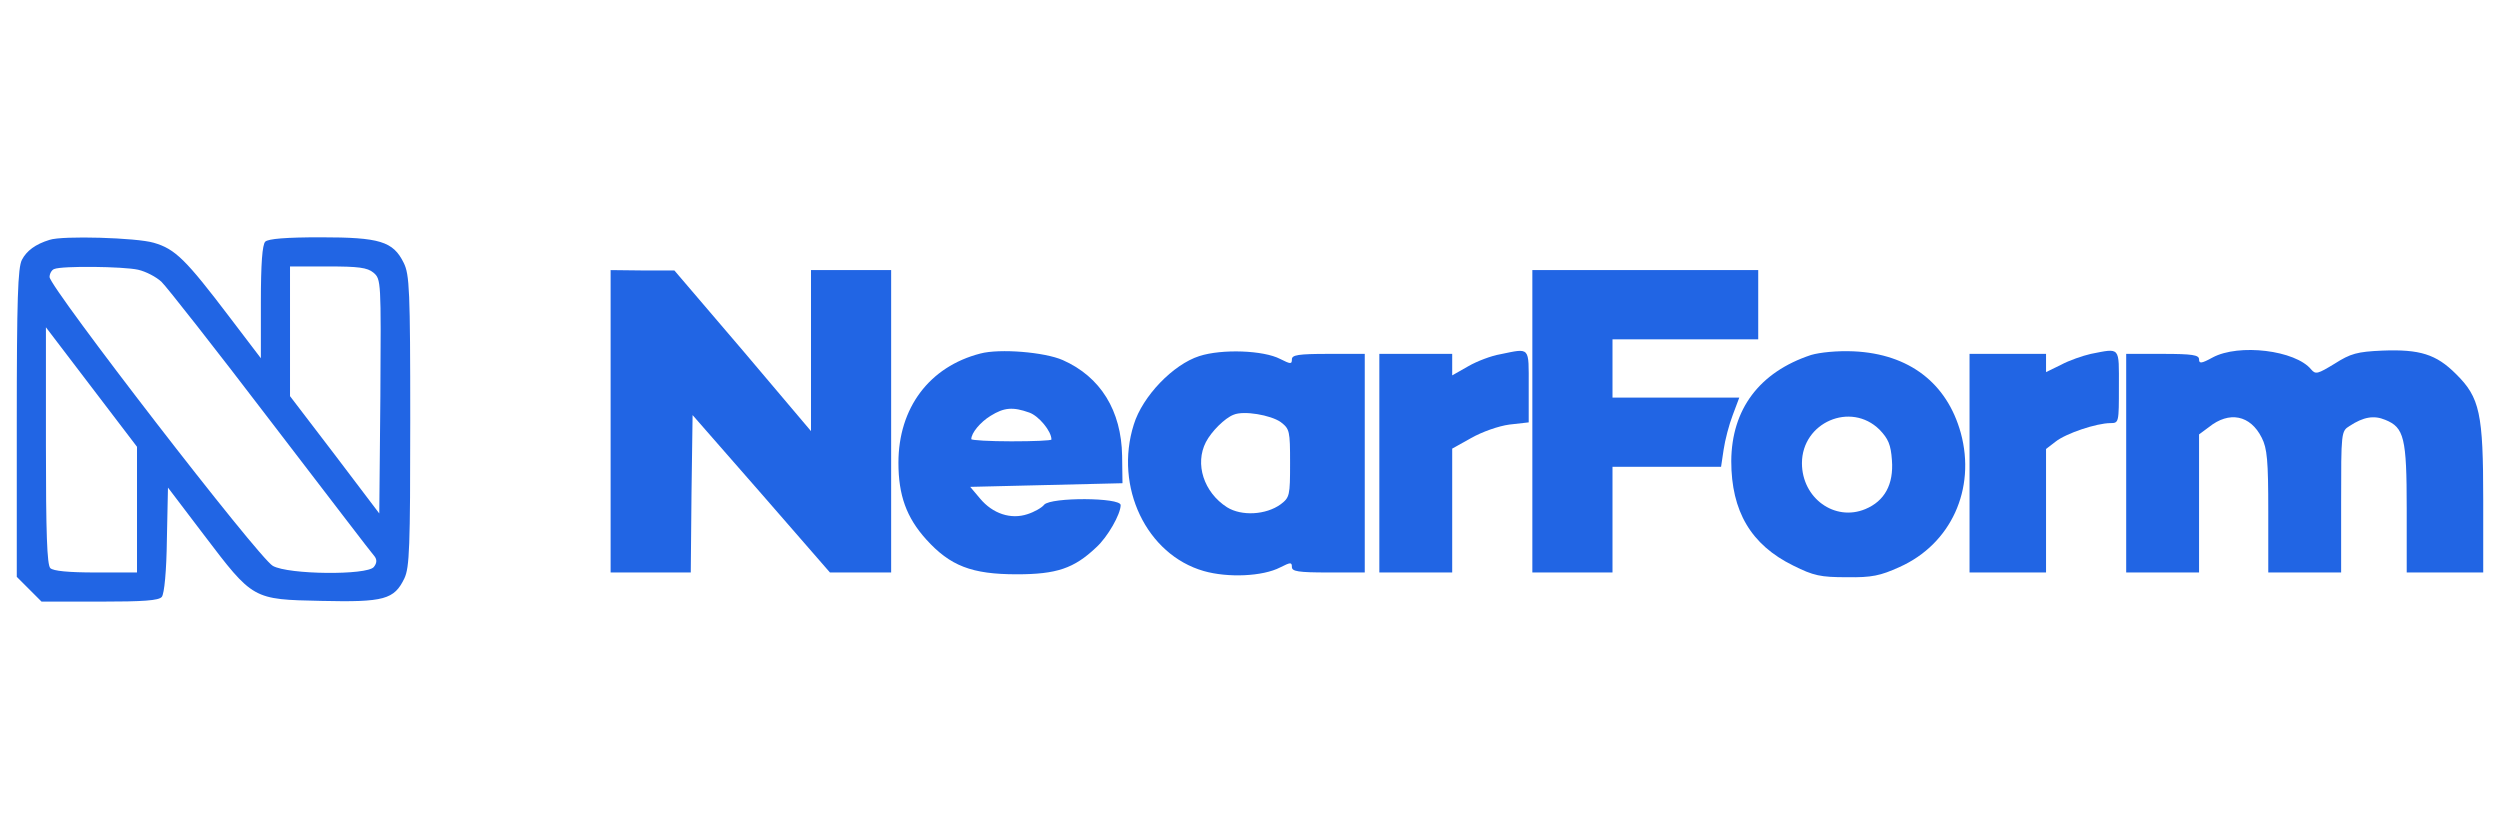
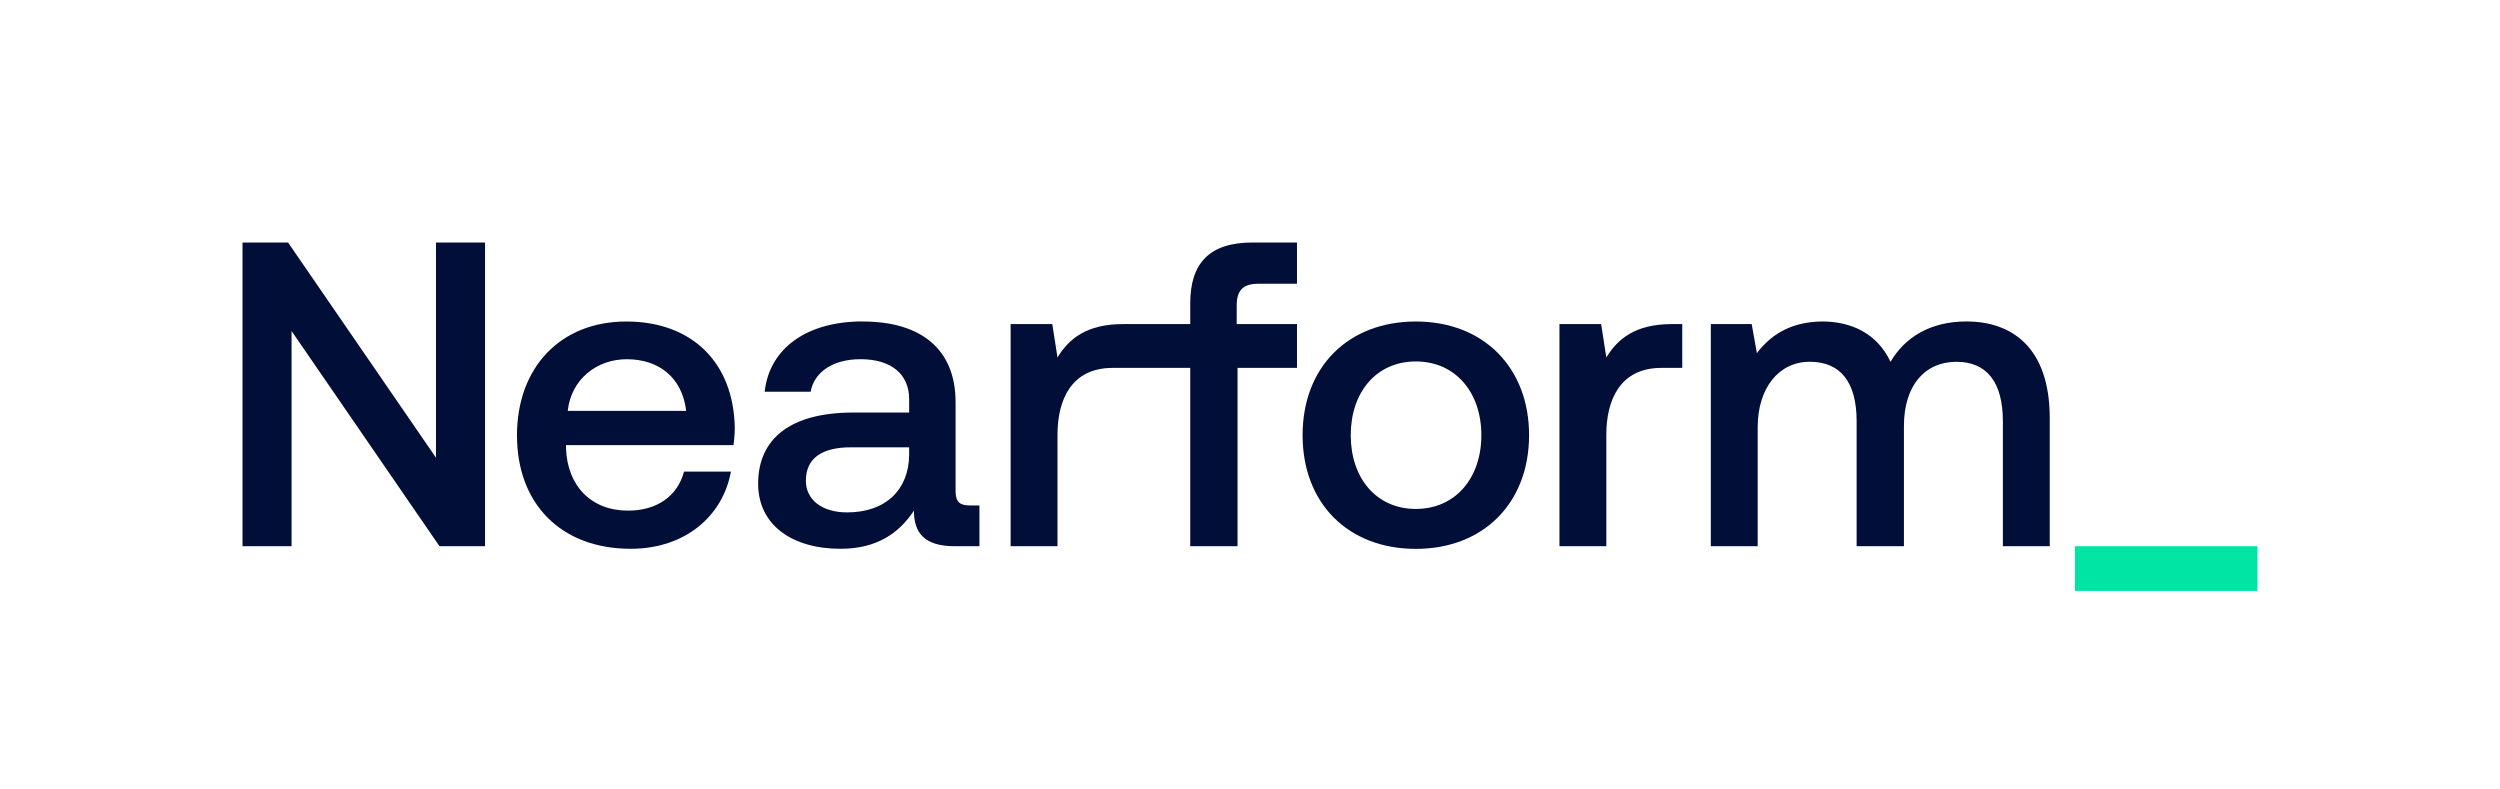
- <svg xmlns="http://www.w3.org/2000/svg" height="300" viewBox="0 0 894 300" width="894">
-   <clipPath id="a">
-     <path d="m0 0h894v300h-894z" />
-   </clipPath>
-   <g clip-path="url(#a)" fill="#2165e4">
-     <path d="m17.725 85.772c-5.081 1.563-8.207 3.908-9.901 7.165-1.433 2.866-1.824 13.68-1.824 58.496v54.848l4.43 4.43 4.429 4.429h20.845c15.634 0 21.105-.391 22.148-1.693.912-1.043 1.693-9.381 1.824-20.454l.39-18.631 12.768 16.807c17.718 23.32 17.458 23.19 42.081 23.711 22.538.521 26.056-.521 29.704-8.078 1.824-3.908 2.084-10.943 2.084-56.411 0-46.771-.26-52.243-2.345-56.412-3.778-7.686-8.598-9.119-29.704-9.119-12.377 0-18.76.521-19.803 1.563-1.042 1.042-1.563 7.817-1.563 21.627v20.063l-11.204-14.722c-15.634-20.584-19.412-24.362-27.098-26.577-6.124-1.824-32.701-2.606-37.261-1.042zm31.658 10.683c2.867.651 6.514 2.605 8.338 4.299 1.694 1.563 19.412 24.102 39.085 49.897 19.802 25.796 36.478 47.683 37.26 48.465.782 1.172.651 2.345-.391 3.648-2.475 2.996-30.486 2.736-36.088-.391-4.95-2.606-79.862-99.665-79.862-103.313 0-1.172.782-2.605 1.694-2.866 2.736-1.172 24.753-.912 29.964.261zm84.162 1.042c2.736 2.345 2.736 2.866 2.475 44.165l-.391 41.95-15.894-20.975-16.025-20.975v-23.19-23.19h13.55c10.943 0 14.07.391 16.285 2.215zm-84.552 84.682v22.539h-14.722c-9.771 0-15.243-.521-16.285-1.563-1.173-1.173-1.564-12.638-1.564-43.775v-42.341l16.286 21.366 16.285 21.366z" />
-     <path d="m218.357 150.651v54.067h14.331 14.331l.261-28.141.391-28.14 24.623 28.14 24.492 28.141h10.944 10.944v-54.067-54.066h-14.331-14.331v28.792 28.792l-24.363-28.792-24.492-28.662h-11.335l-11.465-.13z" />
-     <path d="m547.968 150.651v54.067h14.33 14.331v-18.891-18.891h19.412 19.412l.912-6.123c.521-3.517 1.954-8.989 3.257-12.376l2.345-6.254h-22.669-22.669v-10.422-10.423h26.056 26.057v-12.376-12.377h-40.387-40.387z" />
-     <path d="m350.592 126.419c-18.239 4.69-29.313 19.412-29.313 39.084 0 11.595 2.866 19.542 9.902 27.359 8.598 9.511 16.285 12.507 32.439 12.507 14.201 0 20.454-2.084 28.402-9.64 4.038-3.648 8.728-11.856 8.728-15.113 0-2.736-24.883-2.866-27.359-.13-.781 1.042-3.517 2.605-5.992 3.387-5.863 1.954-12.377-.13-16.937-5.602l-3.518-4.169 27.229-.651 27.229-.652-.131-9.771c-.26-16.155-7.686-28.271-21.235-34.264-6.514-2.866-22.539-4.169-29.444-2.345zm17.458 21.106c3.387 1.172 7.947 6.644 7.947 9.64 0 .391-6.384.652-14.331.652-7.817 0-14.331-.391-14.331-.782 0-2.215 3.257-6.123 6.905-8.338 4.821-2.996 7.947-3.257 13.81-1.172z" />
-     <path d="m428.891 127.331c-9.38 2.997-20.324 14.331-23.451 24.493-7.035 22.278 4.56 46.51 25.014 52.373 8.599 2.475 21.106 1.954 27.359-1.303 3.648-1.824 4.169-1.954 4.169-.13 0 1.563 2.215 1.954 13.028 1.954h13.028v-39.084-39.085h-13.028c-10.813 0-13.028.391-13.028 1.955 0 1.824-.521 1.693-4.169-.131-5.993-3.126-20.845-3.647-28.922-1.042zm29.053 23.581c3.257 2.475 3.387 3.127 3.387 14.722s-.13 12.246-3.387 14.721c-5.212 3.779-13.94 4.3-19.152 1.043-8.338-5.342-11.595-15.504-7.556-23.321 1.954-3.778 6.775-8.598 9.901-9.771 3.648-1.563 13.289.131 16.807 2.606z" />
-     <path d="m536.503 126.68c-3.127.521-8.338 2.475-11.465 4.299l-5.732 3.257v-3.908-3.779h-13.028-13.028v39.085 39.084h13.028 13.028v-22.148-22.148l6.774-3.778c3.909-2.214 9.771-4.299 13.68-4.82l6.905-.782v-12.898c0-14.33.651-13.679-10.162-11.464z" />
-     <path d="m647.632 126.94c-18.5 6.124-28.401 19.412-28.531 37.912 0 17.979 7.035 29.965 22.147 37.391 7.296 3.647 9.771 4.169 19.152 4.169 8.989.13 11.986-.522 18.89-3.648 18.37-8.208 27.359-27.88 21.888-47.944-4.951-17.848-18.5-28.271-38.303-29.182-5.993-.261-12.116.39-15.243 1.302zm24.493 26.708c3.127 3.257 4.039 5.341 4.43 10.943.651 8.599-2.606 14.592-9.511 17.458-10.944 4.56-22.669-3.908-22.669-16.415 0-14.592 17.458-22.148 27.75-11.986z" />
-     <path d="m747.688 126.549c-2.866.652-7.817 2.346-10.683 3.909l-5.342 2.606v-3.258-3.257h-13.679-13.68v39.085 39.084h13.68 13.679v-22.018-22.147l3.388-2.606c3.778-2.996 14.721-6.644 19.672-6.644 2.996 0 2.996-.261 2.996-13.028 0-14.461.652-13.81-10.031-11.726z" />
-     <path d="m791.201 127.852c-4.038 2.215-4.82 2.215-4.82.652 0-1.564-2.345-1.955-13.028-1.955h-13.028v39.085 39.084h13.028 13.028v-24.623-24.753l3.518-2.606c7.295-5.863 14.852-4.299 18.89 3.778 1.955 3.778 2.345 8.208 2.345 26.317v21.887h13.028 13.029v-25.275c0-24.753 0-25.274 2.996-27.098 4.951-3.257 8.729-3.908 12.768-2.215 6.774 2.736 7.686 6.384 7.686 31.789v22.799h13.68 13.679v-25.796c0-31.137-1.173-36.739-9.771-45.207-7.035-7.035-12.898-8.859-26.317-8.338-8.989.391-11.334 1.042-17.067 4.69-5.992 3.648-6.774 3.908-8.337 2.085-5.603-6.905-25.926-9.381-35.307-4.3z" />
-   </g>
+ <svg xmlns="http://www.w3.org/2000/svg" height="195.72" width="620.36" viewBox="0 0 620.36 195.72">
+   <defs>
+     <style>.cls-1{fill:#00e5a4;}.cls-1,.cls-2{stroke-width:0px;}.cls-2{fill:#000e38;}</style>
+   </defs>
+   <path class="cls-2" d="m60.18,60.18h11.3l36.71,53.4v-53.4h12.17v75.36h-11.3l-36.71-53.4v53.4h-12.17V60.18Z" />
+   <path class="cls-2" d="m128.28,108.09c0-17.01,10.87-28.31,27.13-28.31s26.59,10.12,26.92,26.27c0,1.4-.11,2.91-.32,4.41h-41.56v.75c.32,9.37,6.24,15.5,15.4,15.5,7.11,0,12.27-3.55,13.89-9.69h11.63c-1.94,10.87-11.2,19.16-24.87,19.16-17.33,0-28.21-11.2-28.21-28.1Zm41.99-6.14c-.97-8.18-6.67-12.81-14.75-12.81-7.43,0-13.78,4.95-14.64,12.81h29.39Z" />
+   <path class="cls-2" d="m214.08,79.78c14.64,0,23.04,7,23.04,20.02v22.07c0,2.8,1.18,3.55,3.55,3.55h2.37v10.12h-6.14c-7.54,0-10.12-3.34-10.12-8.83-3.66,5.6-9.26,9.47-18.19,9.47-12.06,0-20.46-5.92-20.46-16.15,0-11.3,8.18-17.66,23.58-17.66h13.89v-3.34c0-6.14-4.41-9.9-12.06-9.9-6.89,0-11.52,3.23-12.38,8.07h-11.41c1.18-10.77,10.44-17.44,24.33-17.44Zm-3.88,47.37c9.69,0,15.29-5.71,15.4-14.21v-1.94h-14.43c-7.21,0-11.2,2.69-11.2,8.29,0,4.63,3.88,7.86,10.23,7.86Z" />
+   <path class="cls-2" d="m312.26,70.41h9.58v-10.23h-11.09c-10.66,0-15.4,5.17-15.4,15.07v5.17h-16.68c-9.04,0-13.46,3.66-16.26,8.29l-1.29-8.29h-10.34v55.12h11.63v-27.67c0-8.5,3.34-16.58,13.67-16.58h19.27v44.25h11.74v-44.25h14.75v-10.87h-14.96v-4.63c0-3.77,1.61-5.38,5.38-5.38Z" />
+   <path class="cls-2" d="m351.33,79.78c16.79,0,28.1,11.41,28.1,28.21s-11.3,28.21-28.1,28.21-28.1-11.3-28.1-28.21,11.3-28.21,28.1-28.21Zm16.26,28.21c0-10.66-6.46-18.3-16.26-18.3s-16.15,7.64-16.15,18.3,6.35,18.3,16.15,18.3,16.26-7.64,16.26-18.3Z" />
+   <path class="cls-2" d="m397.31,80.42l1.29,8.29c2.8-4.63,7.21-8.29,16.26-8.29h2.58v10.87h-5.17c-10.34,0-13.67,8.07-13.67,16.58v27.67h-11.63v-55.12h10.34Z" />
+   <path class="cls-2" d="m424.55,80.42h10.12l1.29,7.21c3.12-4.09,7.86-7.75,16.15-7.86,7.21,0,13.67,2.91,17.01,10.01,3.55-6.03,9.8-10.01,18.84-10.01,11.41,0,20.67,6.57,20.67,24.01v31.76h-11.63v-31.01c0-9.69-3.98-14.75-11.52-14.75-7.97,0-13.03,6.03-13.03,15.93v29.82h-11.74v-31.01c0-9.69-3.98-14.75-11.63-14.75s-12.92,6.46-12.92,16.26v29.5h-11.63v-55.12Z" />
+   <path class="cls-1" d="m514.89,135.54h45.29v11.09h-45.29v-11.09Z" />
</svg>
